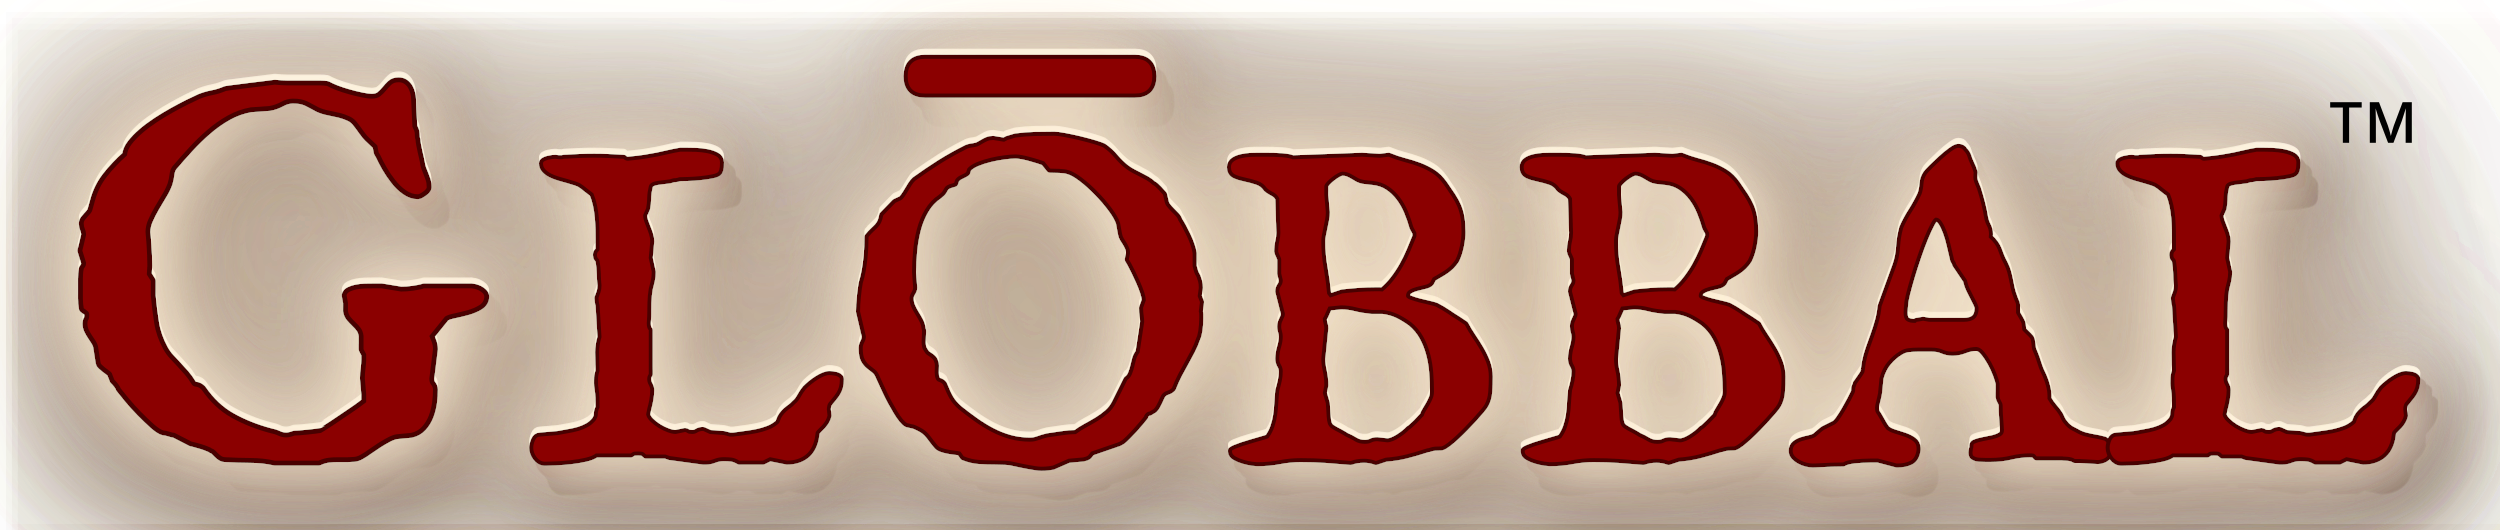
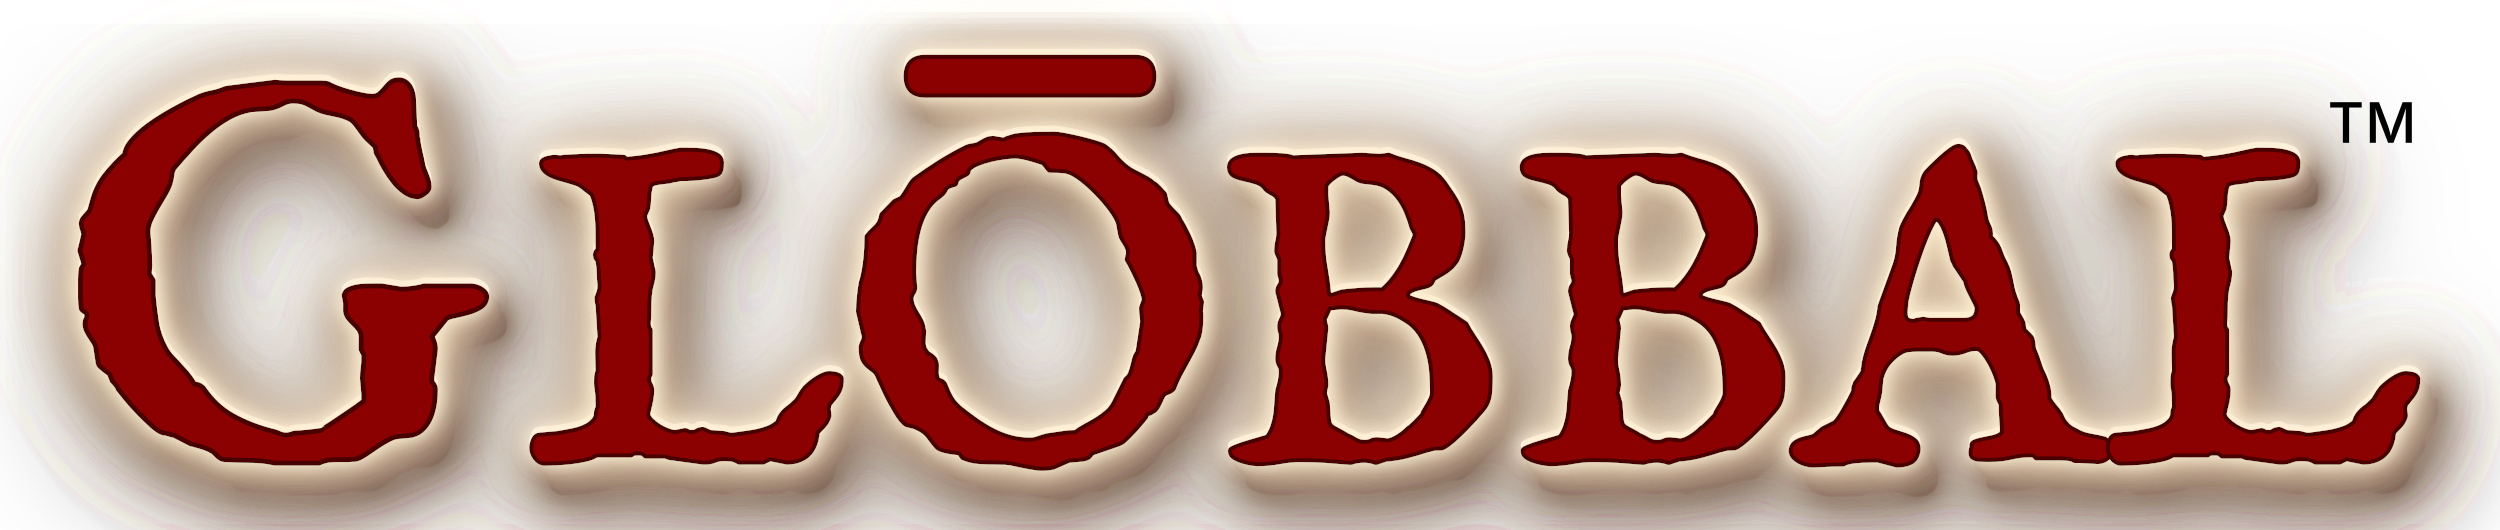
<svg xmlns="http://www.w3.org/2000/svg" class="logo-wordmark" viewBox="0 0 425 90" role="img" aria-label="Globbal">
  <defs>
    <style>
      .logo-wordmark-letters {
        filter:
-           drop-shadow(0 0 6px rgba(255, 242, 215, 0.72))
-           drop-shadow(0 0 14px rgba(255, 228, 185, 0.42))
-           drop-shadow(0 0 24px rgba(255, 210, 155, 0.22))
+           drop-shadow(0 0 1.5px rgba(255, 242, 215, 0.82))
+           drop-shadow(0 0 4px rgba(255, 228, 185, 0.52))
+           drop-shadow(0 0 7px rgba(255, 210, 155, 0.28))
          drop-shadow(0 -1px 0 rgba(255, 248, 234, 0.95))
          drop-shadow(1px 2px 0 rgba(100, 0, 0, 0.95))
          drop-shadow(2px 3px 0 rgba(65, 0, 0, 0.9))
          drop-shadow(0 4px 10px rgba(40, 0, 0, 0.32));
      }
      .logo-letter-fill {
        fill: #8b0000;
        stroke: #4a0000;
        stroke-width: 1.656;
        stroke-linejoin: round;
        stroke-linecap: round;
        paint-order: stroke fill;
      }
      .logo-wordmark-tm {
        fill: #000;
        font-family: "Segoe UI", Inter, system-ui, sans-serif;
        font-weight: 500;
        letter-spacing: 0.02em;
      }
    </style>
  </defs>
  <g class="logo-wordmark-letters">
    <g class="logo-letter logo-letter-g-0" data-letter="G" data-index="0" transform="translate(9.96 77.86)">
      <path class="logo-letter-fill" d="M4.90-22.87Q4.90-23.27 5.05-23.49Q5.21-23.72 5.21-24.30Q5.21-24.75 4.99-24.93Q4.76-25.11 4.27-25.47Q4.13-26.32 4.13-27.13L4.13-30.46Q4.13-30.95 4.16-31.31Q4.18-31.67 4.27-32.16Q4.58-32.57 4.63-32.77Q4.67-32.97 4.67-33.20L4.04-35.26L4.67-37.91Q4.67-38.45 4.47-38.92Q4.27-39.40 4.27-39.85Q4.27-40.21 4.47-40.47Q4.67-40.74 4.92-41.01Q5.17-41.28 5.41-41.55Q5.66-41.82 5.75-42.18L6.15-43.62Q6.78-46 8.22-47.84Q9.66-49.68 11.63-51.44Q11.68-52.38 12.42-53.34Q13.16-54.31 14.26-55.25Q15.36-56.20 16.73-57.10Q18.10-57.99 19.47-58.76Q20.84-59.52 22.06-60.13Q23.27-60.73 24.08-61.09Q25.11-61.50 26.19-61.70Q27.27-61.90 28.44-62.40Q28.84-62.49 30.01-62.62Q31.18-62.76 32.50-62.94Q33.83-63.12 35.04-63.25Q36.25-63.38 36.75-63.47Q37.38-63.43 37.89-63.38Q38.41-63.34 38.95-63.34L43.30-63.34Q43.89-63.34 44.50-63.34Q45.10-63.34 45.64-63.25Q46.18-62.94 47.17-62.55Q48.16-62.17 49.28-61.86Q50.40-61.54 51.48-61.32Q52.56-61.09 53.23-61.09Q54.18-61.09 54.71-61.52Q55.25-61.95 55.68-62.49Q56.11-63.03 56.56-63.45Q57.01-63.88 57.81-63.88Q58.40-63.88 58.80-63.59Q59.21-63.29 59.45-62.85Q59.70-62.40 59.81-61.92Q59.93-61.45 59.93-61.09L60.15-56.33Q60.33-55.97 60.44-55.68Q60.55-55.39 60.55-55.16Q60.55-54.36 60.69-54.09Q60.69-53.77 60.80-53.17Q60.91-52.56 61.05-51.95Q61.18-51.35 61.30-50.87Q61.41-50.40 61.41-50.36Q61.50-49.64 61.68-49.14Q61.86-48.65 62.06-48.18Q62.26-47.71 62.42-47.21Q62.58-46.72 62.58-46Q62.58-45.87 62.40-45.66Q62.22-45.46 61.97-45.28Q61.72-45.10 61.48-44.97Q61.23-44.83 61.09-44.83Q60.02-44.83 59.03-45.53Q58.04-46.22 57.23-47.26Q56.42-48.29 55.77-49.41Q55.12-50.54 54.71-51.44L54.40-51.97L54.18-53.14L52.69-54.54Q52.56-54.67 52.31-54.96Q52.06-55.25 51.79-55.64Q51.53-56.02 51.26-56.38Q50.99-56.74 50.81-56.96Q50.31-57.68 49.50-58.06Q48.70-58.44 47.77-58.67Q46.85-58.89 45.91-59.07Q44.97-59.25 44.20-59.61Q43.57-59.93 43.10-60.20Q42.63-60.46 42.18-60.67Q41.73-60.87 41.19-60.98Q40.65-61.09 39.85-61.09Q38.81-61.09 37.85-60.55Q36.88-60.02 35.85-59.84L32.66-59.61Q30.59-59.25 28.75-58.22Q26.91-57.19 25.27-55.77Q23.63-54.36 22.15-52.74Q20.66-51.12 19.36-49.59Q18.96-49.05 18.87-48.27Q18.78-47.48 18.55-46.72Q18.19-45.73 17.56-44.72Q16.94-43.71 16.33-42.65Q15.72-41.60 15.25-40.54Q14.78-39.49 14.78-38.41Q14.78-38.18 14.85-37.58Q14.91-36.97 14.96-36.18Q15-35.40 15.05-34.48Q15.09-33.56 15.09-32.70L15-31.18L15.68-30.10L15.68-27.58Q15.90-25.16 16.26-22.91Q16.62-20.66 17.79-18.51Q18.28-17.61 18.91-16.94Q19.54-16.26 20.17-15.59Q20.80-14.91 21.43-14.20Q22.06-13.48 22.60-12.58Q22.82-12.17 23.34-12.13Q23.85-12.08 24.30-11.63Q26.46-8.49 29.40-6.85Q32.34-5.21 35.85-4.27Q36.75-4.09 37.35-3.80Q37.96-3.50 38.72-3.50Q39.08-3.50 39.58-3.64L40.12-3.82Q40.38-3.82 40.99-3.86Q41.60-3.91 42.29-3.98Q42.99-4.04 43.64-4.13Q44.29-4.22 44.61-4.27Q44.65-4.27 45.21-4.63Q45.78-4.99 46.61-5.53Q47.44-6.06 48.38-6.72Q49.32-7.37 50.16-7.93Q50.99-8.49 51.57-8.94Q52.15-9.39 52.29-9.48L52.29-10.87L52.06-13.52Q52.06-14.46 52.18-15.27Q52.29-16.08 52.29-16.71L52.29-17.65L51.84-18.51L51.84-20.75Q51.75-21.56 51.37-22.08Q50.99-22.60 50.51-23.04Q50.04-23.49 49.66-23.94Q49.28-24.39 49.19-25.02L49.19-26.41L48.96-27.67Q49.05-28.08 49.53-28.30Q50-28.53 50.65-28.66Q51.30-28.79 52.06-28.82Q52.83-28.84 53.46-28.84L54.94-28.84L58.22-28.30Q59.25-28.30 60.20-28.44Q61.14-28.57 61.86-28.75L62.08-28.84L70.26-28.84Q70.39-28.84 70.75-28.75Q71.11-28.66 71.47-28.48Q71.83-28.30 72.10-28.03Q72.37-27.76 72.37-27.45Q72.37-26.50 71.49-25.96Q70.62-25.43 69.47-25.11Q68.33-24.80 67.23-24.57Q66.13-24.35 65.68-24.03L63.03-20.75Q63.21-20.35 63.43-19.74Q63.65-19.14 63.65-18.51L63.03-13.52Q63.03-12.80 63.34-12.44Q63.65-12.08 63.65-11.63Q63.65-10.60 63.50-9.43Q63.34-8.27 62.94-7.21Q62.53-6.15 61.81-5.35Q61.09-4.54 59.93-4.27L57.50-4.04Q56.87-3.95 56.04-3.53Q55.21-3.10 54.33-2.54Q53.46-1.98 52.67-1.42Q51.88-0.85 51.30-0.54Q50.76-0.22 50.18-0.18Q49.59-0.13 49.19-0.13L47.57-0.13Q46.63-0.13 45.89-0.04Q45.15 0.04 44.20 0.45L36.75 0.45Q34.77 0 32.57 0Q31.54 0 30.50-0.04Q29.47-0.09 28.44-0.13Q27.94-0.13 27.65-0.34Q27.36-0.54 27.11-0.79Q26.86-1.03 26.62-1.28Q26.37-1.53 26.05-1.62Q25.92-1.75 25.40-1.95Q24.89-2.16 24.30-2.34Q23.72-2.52 23.20-2.65Q22.69-2.79 22.60-2.79L19.72-4.27Q19.45-4.27 18.84-4.47Q18.24-4.67 17.88-4.67Q17.25-4.81 16.19-5.75Q15.14-6.69 13.99-7.86Q12.85-9.03 11.88-10.20Q10.92-11.37 10.51-11.90Q10.51-12.08 10.11-12.60Q9.70-13.12 9.48-13.30L9.03-14.46Q8.94-14.60 8.63-14.82Q8.31-15.05 7.97-15.32Q7.64-15.59 7.39-15.81Q7.14-16.04 7.14-16.17L6.69-19.05Q6.56-19.50 6.27-19.95Q5.97-20.39 5.68-20.84Q5.39-21.29 5.14-21.79Q4.90-22.28 4.90-22.87" />
    </g>
    <g class="logo-letter logo-letter-l-1" data-letter="L" data-index="1" transform="translate(83.18 77.86)">
      <g class="logo-letter-scaled" transform="translate(33.53 0.63) scale(0.82) translate(-33.53 -0.63)">
        <path class="logo-letter-fill" d="M1.75-2.25Q1.75-2.96 2.09-3.77Q2.43-4.58 3.14-4.58L6.87-4.90Q8-5.12 9.07-5.30Q10.15-5.48 11.16-5.77Q12.17-6.06 13.07-6.56Q13.97-7.05 14.73-8Q14.91-8.31 15.03-8.60Q15.14-8.89 15.14-9.25Q15.14-9.97 15.50-10.56Q15.50-11.68 15.48-12.60Q15.45-13.52 15.27-14.69Q15.18-15.23 15.18-15.59Q15.18-15.95 15.18-16.17Q15.18-16.89 15.23-17.18Q15.27-17.47 15.50-18.19Q15.50-19.50 15.45-20.37Q15.41-21.25 15.41-22.06Q15.41-23.58 15.90-25.20L15.50-31.85Q15.41-32.03 15.34-32.57Q15.27-33.11 15.27-33.33Q15.50-33.87 15.70-34.50Q15.90-35.13 15.90-35.89Q15.77-37.20 15.75-38.41Q15.72-39.62 15.50-40.97Q15.41-41.33 15.18-41.55Q14.96-41.78 14.96-42.18Q14.96-42.68 15.18-42.88Q15.41-43.08 15.50-43.30L15.50-45.46Q15.50-46.40 15.48-47.59Q15.45-48.79 15.34-50.04Q15.23-51.30 14.96-52.58Q14.69-53.86 14.20-55.03Q13.97-55.21 13.57-55.50Q13.16-55.79 12.78-56.11Q12.40-56.42 12.11-56.65Q11.81-56.87 11.77-56.87Q11.37-57.19 10.62-57.43Q9.88-57.68 8.98-57.93Q8.09-58.17 7.17-58.44Q6.24-58.71 5.48-59.09Q4.72-59.48 4.25-59.99Q3.77-60.51 3.77-61.23Q3.77-61.50 4.09-61.68Q4.40-61.86 4.85-61.97Q5.30-62.08 5.71-62.13Q6.11-62.17 6.33-62.17Q6.87-62.08 7.14-62.08Q7.41-62.08 7.59-62.08Q7.95-62.08 8.04-62.17Q9.57-62.26 11.19-62.33Q12.80-62.40 14.42-62.40Q15.95-62.40 17.36-62.33Q18.78-62.26 20.48-62.17Q20.66-61.95 20.91-61.86Q21.16-61.77 21.34-61.77Q23.36-61.95 24.82-62.17Q26.28-62.40 27.49-62.64Q28.71-62.89 29.83-63.16Q30.95-63.43 32.30-63.65L33.38-63.65Q34.23-63.65 35.47-63.61Q36.70-63.56 37.80-63.34Q38.90-63.12 39.69-62.69Q40.47-62.26 40.47-61.45Q40.47-61.05 40.43-60.49Q40.38-59.93 40.16-59.52Q39.94-59.16 38.83-58.94Q37.73-58.71 36.43-58.58Q35.13-58.44 33.87-58.40Q32.61-58.35 32.07-58.35Q31.85-58.26 31.63-58.22Q31.40-58.17 31.20-58.15Q31-58.13 30.82-58.13L30.05-57.90Q28.44-57.72 27.58-57.59Q26.73-57.46 26.28-57.19Q25.83-56.92 25.72-56.49Q25.61-56.06 25.47-55.25Q25.38-54.49 25.36-53.70Q25.34-52.92 25.16-51.93L24.53-50.49Q24.53-49.91 24.75-49.23Q24.98-48.56 25.27-47.86Q25.56-47.17 25.79-46.45Q26.01-45.73 26.01-45.06L25.70-41.60L26.32-38.72Q26.32-37.69 26.12-36.90Q25.92-36.12 25.70-35.22Q25.47-33.92 25.43-32.34Q25.38-30.77 25.38-29.51L25.29-28.12Q25.29-27 25.70-26.64L25.70-17.56Q25.47-17.16 25.43-16.96Q25.38-16.76 25.38-16.53Q25.38-15.86 25.70-15.30Q26.01-14.73 26.01-14.24Q26.01-13.30 25.81-12.20Q25.61-11.10 25.38-10.33Q25.38-10.24 25.34-10.06Q25.29-9.88 25.25-9.66Q25.20-9.43 25.16-9.16Q25.29-8.45 26.01-7.73Q26.73-7.01 27.67-6.42Q28.62-5.84 29.60-5.48Q30.59-5.12 31.27-5.12L33.24-5.53Q33.42-5.53 33.71-5.32Q34.01-5.12 34.72-5.12Q35.31-5.12 35.78-5.44Q36.25-5.75 36.97-5.75L38.36-5.12L41.24-4.90L42.50-4.58L43.26-4.58Q44.52-4.76 45.75-4.92Q46.99-5.08 48.18-5.32Q49.37-5.57 50.49-6Q51.62-6.42 52.56-7.23L52.69-7.37Q52.87-7.55 52.87-7.77Q53.10-8.49 53.46-8.96Q53.82-9.43 54.24-9.82Q54.67-10.20 55.14-10.53Q55.61-10.87 56.06-11.37Q56.69-11.86 57.19-12.78Q57.68-13.70 58.31-14.46Q58.76-14.91 59.39-15.43Q60.02-15.95 60.69-16.37Q61.36-16.80 62.01-17.07Q62.67-17.34 63.21-17.34Q63.43-17.34 63.79-17.29Q64.15-17.25 64.49-17.16Q64.82-17.07 65.07-16.91Q65.32-16.76 65.32-16.53Q65.32-15.54 65.14-14.89Q64.96-14.24 64.62-13.70Q64.28-13.16 63.86-12.67Q63.43-12.17 62.98-11.59Q62.80-11.37 62.71-10.96Q62.62-10.56 62.62-10.24Q62.62-9.97 62.69-9.55Q62.76-9.12 62.76-8.94Q62.62-8.36 62.33-7.86Q62.04-7.37 61.66-6.96Q61.27-6.56 60.91-6.20Q60.55-5.84 60.33-5.53L60.11-4.13Q59.61-1.84 58.11-0.72Q56.60 0.40 54.36 0.40L50.81-0.31L49.37 0.40L44.47 0.40Q43.57-0.13 42.88-0.22Q42.18-0.31 41.24-0.31Q40.21-0.31 39.31 0.04Q38.41 0.40 37.60 0.40L36.97 0.40L30.05-0.54L29.20-0.85L25.16-0.85Q24.66-1.35 24.33-1.42Q23.99-1.48 23.36-1.48Q22.87-1.48 22.62-1.44Q22.37-1.39 21.97-1.08L14.73-1.08Q14.06-0.54 12.62-0.20Q11.19 0.13 9.59 0.31Q8 0.49 6.51 0.56Q5.03 0.63 4.22 0.63Q3.64 0.63 3.19 0.36Q2.74 0.09 2.43-0.34Q2.11-0.76 1.93-1.26Q1.75-1.75 1.75-2.25" />
      </g>
    </g>
    <g class="logo-letter logo-letter-o-2" data-letter="O" data-index="2" transform="translate(136.85 77.86)">
      <g class="logo-letter-o-scaled" transform="translate(38.25 1.48) scale(0.84) translate(-38.25 -1.48)">
        <path class="logo-letter-fill" d="M4.40-22.55Q4.40-23.13 4.72-23.70Q5.03-24.26 5.03-24.93L3.86-29.92Q3.86-31.22 4.02-32.84Q4.18-34.46 4.40-35.67Q4.76-36.79 4.99-38.07Q5.21-39.35 5.35-40.63Q5.48-41.91 5.53-43.06Q5.57-44.20 5.57-45.01Q6.06-45.64 6.56-46.09Q7.05-46.54 7.46-46.97Q7.86-47.39 8.13-47.95Q8.40-48.52 8.54-49.37L11.01-51.93L12.17-52.47Q12.44-52.60 12.80-53.10Q13.16-53.59 13.54-54.24Q13.93-54.89 14.31-55.50Q14.69-56.11 15.05-56.42Q17.61-58.26 20.10-59.84Q22.60-61.41 25.56-62.89Q25.79-62.94 26.01-63.03Q26.23-63.07 26.44-63.12Q26.64-63.16 26.77-63.16Q27.49-63.25 27.94-63.50Q28.39-63.74 28.79-63.99Q29.20-64.24 29.67-64.44Q30.14-64.64 30.82-64.64L33.02-64.28L33.69-64.64L35.35-65.14Q37.38-65.41 39.28-65.45Q41.19-65.50 43.17-65.50Q43.80-65.50 45.26-65.23Q46.72-64.96 48.31-64.58Q49.91-64.19 51.26-63.79Q52.60-63.38 53.05-63.16Q54.36-62.26 55.41-61Q56.47-59.75 57.63-58.85Q58.35-58.31 59.05-57.95Q59.75-57.59 60.42-57.25Q61.09-56.92 61.77-56.53Q62.44-56.15 63.07-55.57Q63.29-55.48 63.61-55.21Q63.92-54.94 64.24-54.60Q64.55-54.27 64.80-53.97Q65.05-53.68 65.18-53.55L65.50-52.15Q65.59-51.62 65.97-51.14Q66.35-50.67 66.82-50.20Q67.29-49.73 67.72-49.28Q68.15-48.83 68.28-48.34Q68.64-47.80 69.09-46.97Q69.54-46.13 69.99-45.19Q70.44-44.25 70.75-43.33Q71.07-42.41 71.16-41.73L71.16-39.08Q71.34-38.32 71.49-37.87Q71.65-37.42 71.96-36.93Q72.14-36.43 72.28-35.96Q72.41-35.49 72.41-34.72Q72.41-34.63 72.37-34.41Q72.32-34.19 72.30-33.92Q72.28-33.65 72.23-33.40Q72.19-33.15 72.19-33.02L72.64-31.85L72.41-29.92Q72.50-29.69 72.50-29.38Q72.50-29.06 72.50-28.66Q72.50-27.22 72.32-26.12Q72.14-25.02 71.96-24.71Q71.47-23.27 70.84-22.06Q70.21-20.84 69.54-19.65Q68.87-18.46 68.21-17.21Q67.56-15.95 66.98-14.46Q66.71-14.20 66.44-14.06Q66.17-13.93 65.90-13.84Q65.63-13.75 65.36-13.57Q65.09-13.39 64.87-13.07Q64.73-12.85 64.58-12.49Q64.42-12.13 64.22-11.70Q64.01-11.28 63.79-10.87Q63.56-10.47 63.29-10.20L62.40-9.66Q62.04-9.66 61.70-9.32Q61.36-8.98 61.36-8.71Q61.05-8.31 60.46-7.61Q59.88-6.92 59.21-6.18Q58.53-5.44 57.90-4.81Q57.28-4.18 56.87-3.86Q56.56-3.68 56.33-3.55Q56.11-3.46 55.91-3.37Q55.70-3.28 55.61-3.28L50.63-1.57Q50.31-1.21 50.18-1.01Q50.04-0.81 49.91-0.72Q49.77-0.63 49.59-0.56Q49.41-0.49 49.01-0.40L46.04-0.13L42.86 1.26Q42.45 1.35 42.05 1.39Q41.69 1.44 41.31 1.46Q40.92 1.48 40.56 1.48Q40.07 1.48 39.37 1.37Q38.68 1.26 37.91 1.12Q37.15 0.99 36.41 0.83Q35.67 0.67 35.08 0.54Q34.19 0.31 33.20 0.27Q32.21 0.22 31.22 0.22Q29.51 0.22 27.94 0.11Q26.37 0 24.84-0.63L24.17-1.57Q23.67-1.71 23-1.77Q22.33-1.84 21.63-1.98Q20.93-2.11 20.33-2.34Q19.72-2.56 19.41-3.01Q18.73-3.82 18.33-4.38Q17.92-4.94 17.52-5.37Q17.12-5.79 16.51-6.18Q15.90-6.56 14.82-7.01L13.43-7.32Q12.98-7.55 12.44-8.22Q11.90-8.89 11.37-9.79Q10.83-10.69 10.26-11.72Q9.70-12.76 9.25-13.72Q8.80-14.69 8.45-15.45Q8.09-16.22 7.91-16.62Q7.50-17.70 6.90-18.17Q6.29-18.64 5.75-19.07Q5.21-19.50 4.81-20.21Q4.40-20.93 4.40-22.55M13.88-32.57Q13.88-31.67 14.22-30.91Q14.55-30.14 15-29.42Q15.45-28.71 15.83-27.99Q16.22-27.27 16.31-26.41Q16.40-26.28 16.40-25.87L16.31-23.72Q16.31-23.31 16.40-22.82Q16.49-22.33 16.85-21.83Q17.12-21.34 17.43-21.14Q17.74-20.93 18.04-20.73Q18.33-20.53 18.58-20.26Q18.82-19.99 18.96-19.41L19-18.96Q19-18.64 18.98-18.37Q18.96-18.10 18.96-17.56Q18.96-16.80 19.18-16.31Q19.36-15.81 19.86-15.68Q20.35-15.54 20.66-15.14Q21.34-13.39 22.01-12.24Q22.69-11.10 23.85-10.11Q25.43-8.85 27.07-7.68Q28.71-6.51 30.46-5.59Q32.21-4.67 34.14-4.13Q36.07-3.59 38.23-3.59Q38.81-3.59 39.22-3.68Q39.62-3.77 40-3.91Q40.38-4.04 40.79-4.18Q41.19-4.31 41.78-4.45Q43.04-4.63 44.63-4.87Q46.22-5.12 47.53-5.12Q48.47-5.84 49.64-6.47Q50.81-7.10 51.95-7.79Q53.10-8.49 54.06-9.34Q55.03-10.20 55.61-11.37L57.95-16.08Q58.58-16.53 58.87-17.25Q59.16-17.97 59.34-18.73Q59.52-19.50 59.72-20.26Q59.93-21.02 60.42-21.61L61.36-27.81Q61.36-28.53 61.25-29.15Q61.14-29.78 61.14-30.68L61.68-32.16Q61.68-32.88 61.34-33.89Q61-34.90 60.53-35.96Q60.06-37.02 59.57-38.03Q59.07-39.04 58.71-39.71L58.26-40.47L58.49-41.73Q58.49-42.41 58.26-42.92Q58.04-43.44 57.77-43.87Q57.50-44.29 57.23-44.72Q56.96-45.15 56.87-45.69L56.47-47.89Q56.06-49.14 54.80-50.83Q53.55-52.51 51.97-54.13Q50.40-55.75 48.79-56.98Q47.17-58.22 46.04-58.53Q45.37-58.76 44.20-58.80Q43.04-58.85 42.32-58.85L41.15-60.29Q40.83-60.42 40.05-60.67Q39.26-60.91 38.39-61.16Q37.51-61.41 36.66-61.57Q35.80-61.72 35.35-61.72Q34.46-61.72 33.04-61.54Q31.63-61.36 30.14-61Q28.66-60.64 27.40-60.11Q26.14-59.57 25.56-58.85L25.34-58.13Q24.98-57.86 24.59-57.70Q24.21-57.54 23.88-57.34Q23.54-57.14 23.29-56.85Q23.04-56.56 22.91-55.97Q21.88-55.70 21.50-55.48Q21.11-55.25 20.96-54.98Q20.80-54.71 20.62-54.38Q20.44-54.04 19.81-53.55Q18.06-52.38 16.98-50.54Q15.90-48.70 15.34-46.54Q14.78-44.38 14.58-42.11Q14.38-39.85 14.38-37.91L14.60-34.72Q14.60-34.32 14.24-33.76Q13.88-33.20 13.88-32.57" />
        <path class="logo-letter-fill logo-letter-macron" d="M 17.01 -81.07 L 59.49 -81.07 Q 63.01 -81.07 63.01 -77.55 Q 63.01 -74.04 59.49 -74.04 L 17.01 -74.04 Q 13.49 -74.04 13.49 -77.55 Q 13.49 -81.07 17.01 -81.07 Z" />
      </g>
    </g>
    <g class="logo-letter logo-letter-b-3" data-letter="B" data-index="3" transform="translate(200.81 77.86)">
      <g class="logo-letter-scaled" transform="translate(30.37 0.72) scale(0.82) translate(-30.37 -0.72)">
        <path class="logo-letter-fill" d="M3.86-1.48L3.86-1.71Q4-1.84 4.58-2.09Q5.17-2.34 5.97-2.61Q6.78-2.87 7.68-3.14Q8.58-3.41 9.39-3.64Q10.20-3.86 10.76-4.04Q11.32-4.22 11.41-4.27Q12.22-5.39 12.62-6.58Q13.03-7.77 13.21-9.01Q13.39-10.24 13.45-11.52Q13.52-12.80 13.66-14.15Q13.97-15.18 14.17-16.13Q14.38-17.07 14.38-18.10Q14.38-18.87 14.02-19.45Q13.66-20.04 13.66-20.75Q13.66-21.92 14.02-23.11Q14.38-24.30 14.38-25.34Q14.38-25.70 14.33-25.94Q14.29-26.19 14.22-26.41Q14.15-26.64 14.11-26.86Q14.06-27.09 14.06-27.45Q14.06-27.90 14.17-28.23Q14.29-28.57 14.44-28.86Q14.60-29.15 14.71-29.45Q14.82-29.74 14.82-30.10L13.66-34.68Q13.66-35.35 14.02-35.83Q14.38-36.30 14.38-37.06L14.06-38.41L14.06-41.28Q14.06-41.42 13.97-41.67Q13.88-41.91 13.75-42.18Q13.61-42.45 13.52-42.68Q13.43-42.90 13.43-42.99Q13.43-44.16 13.66-45.06Q13.88-45.96 13.88-46.85L13.66-54Q13.43-54.45 13.16-54.71Q12.89-54.98 12.58-55.16Q12.26-55.34 11.88-55.55Q11.50-55.75 11.10-56.11Q10.33-57.23 9.07-57.63Q7.82-58.04 6.60-58.29Q5.39-58.53 4.51-58.94Q3.64-59.34 3.64-60.46Q3.64-61.27 4.29-61.70Q4.94-62.13 5.84-62.33Q6.74-62.53 7.64-62.58Q8.54-62.62 9.07-62.62L10.69-62.62Q11.50-62.62 12.44-62.60Q13.39-62.58 14.22-62.51Q15.05-62.44 15.63-62.33Q16.22-62.22 16.31-62.08L30.82-62.62L34.50-62.40L36.34-62.62Q37.96-61.95 39.53-61.54Q41.10-61.14 42.56-60.60Q44.02-60.06 45.35-59.23Q46.67-58.40 47.75-56.87Q48.74-55.43 49.44-54.38Q50.13-53.32 50.58-52.27Q51.03-51.21 51.23-50Q51.44-48.79 51.44-47.08Q51.44-45.78 51.12-44.18Q50.81-42.59 50.18-41.28Q49.68-40.52 49.17-40.03Q48.65-39.53 48.07-39.13Q47.48-38.72 46.83-38.36Q46.18-38 45.46-37.55L44.97-36.61Q44.65-36.21 43.82-36.03Q42.99-35.85 42.14-35.62Q41.28-35.40 40.61-34.99Q39.94-34.59 39.94-33.74Q39.94-33.33 40.74-33.02Q41.55-32.70 42.61-32.43Q43.66-32.16 44.67-31.94Q45.69-31.71 46.13-31.54Q47.44-30.86 48.45-30.17Q49.46-29.47 50.63-28.75L52.11-27.76Q52.74-26.55 53.59-25.29Q54.45-24.03 55.23-22.71Q56.02-21.38 56.56-19.97Q57.10-18.55 57.10-17.03Q57.10-15.36 56.98-13.88Q56.87-12.40 56.24-11.28Q56.02-10.87 55.39-10.13Q54.76-9.39 53.93-8.47Q53.10-7.55 52.13-6.56Q51.17-5.57 50.27-4.74Q49.37-3.91 48.58-3.30Q47.80-2.70 47.30-2.56Q45.73-2.56 45.15-2.36Q44.56-2.16 44.34-2.16Q41.96-1.39 40.03-0.90Q38.09-0.40 35.71-0.22L33.69 0.45Q32.48 0 31.22 0Q29.69 0 28.48 0.45Q25.88 0.22 23.36 0.04Q20.84-0.13 18.10-0.13Q15.95-0.13 13.72 0.29Q11.50 0.72 9.07 0.72Q8.85 0.72 8.02 0.61Q7.19 0.49 6.27 0.22Q5.35-0.04 4.60-0.47Q3.86-0.90 3.86-1.48M23-15.23L22.69-13.61L23.31-11.50Q23.45-9.75 23.49-8.78Q23.54-7.82 23.74-7.25Q23.94-6.69 24.48-6.31Q25.02-5.93 26.19-5.35Q26.64-5.12 26.91-4.94Q27.18-4.76 27.49-4.58Q28.44-4.18 29.31-3.64Q30.19-3.10 31.36-3.10Q32.21-3.10 32.73-3.37Q33.24-3.64 33.96-3.64L36.03-3.41Q36.57-3.41 37.22-3.68Q37.87-3.95 38.50-4.36Q39.13-4.76 39.69-5.21Q40.25-5.66 40.61-6.06Q40.83-6.15 41.26-6.54Q41.69-6.92 42.14-7.37Q42.59-7.82 42.97-8.24Q43.35-8.67 43.57-8.85Q43.75-9.48 44.14-10.06Q44.52-10.65 44.85-11.25Q45.19-11.86 45.46-12.51Q45.73-13.16 45.73-13.93Q45.73-15.90 45.57-17.90Q45.42-19.90 44.92-21.76Q44.43-23.63 43.51-25.31Q42.59-27 41.01-28.30Q39.58-29.33 38.21-29.99Q36.84-30.64 35.08-30.86L32.79-30.86Q30.95-31.04 29.47-31.42Q27.99-31.80 26.46-31.80L23.85-31.54Q23.76-31.36 23.61-31.02Q23.45-30.68 23.29-30.30Q23.13-29.92 22.98-29.60Q22.82-29.29 22.69-29.15Q22.69-28.44 22.84-28.01Q23-27.58 23-27.04L22.37-20.75Q22.37-19.54 22.69-18.15Q23-16.76 23-15.23M23.58-34.19L24.17-33.42L26.73-34.28Q28.30-34.46 30.03-34.59Q31.76-34.72 33.38-34.72Q34.23-34.72 34.54-34.72Q34.86-34.72 35.08-34.68Q36.39-35.76 37.44-37.13Q38.50-38.50 39.33-39.98Q40.16-41.46 40.83-43.04Q41.51-44.61 42.09-46.09L42.09-46.85L41.46-48.02Q41.01-49.64 40.34-51.26Q39.67-52.87 38.66-54.22Q37.64-55.57 36.27-56.49Q34.90-57.41 33.06-57.59Q32.97-57.59 32.68-57.63Q32.39-57.68 32.07-57.70Q31.76-57.72 31.49-57.77Q31.22-57.81 31.13-57.81Q30.55-57.90 30.03-58.17Q29.51-58.44 29.02-58.76Q28.53-59.07 27.96-59.30Q27.40-59.52 26.77-59.52Q26.46-59.52 25.85-59.21Q25.25-58.89 24.64-58.42Q24.03-57.95 23.56-57.46Q23.09-56.96 23-56.56L23-54.71L23.31-51.12Q23.31-50.40 23.16-49.62Q23-48.83 22.84-48.04Q22.69-47.26 22.53-46.52Q22.37-45.78 22.37-45.15Q22.37-42.23 22.87-39.49Q23.36-36.75 23.58-34.19" />
      </g>
    </g>
    <g class="logo-letter logo-letter-b-4" data-letter="B" data-index="4" transform="translate(250.57 77.86)">
      <g class="logo-letter-scaled" transform="translate(30.37 0.72) scale(0.82) translate(-30.37 -0.72)">
        <path class="logo-letter-fill" d="M3.86-1.48L3.86-1.71Q4-1.84 4.58-2.09Q5.17-2.34 5.97-2.61Q6.78-2.87 7.68-3.14Q8.58-3.41 9.39-3.64Q10.20-3.86 10.76-4.04Q11.32-4.22 11.41-4.27Q12.22-5.39 12.62-6.58Q13.03-7.77 13.21-9.01Q13.39-10.24 13.45-11.52Q13.52-12.80 13.66-14.15Q13.97-15.18 14.17-16.13Q14.38-17.07 14.38-18.10Q14.38-18.87 14.02-19.45Q13.66-20.04 13.66-20.75Q13.66-21.92 14.02-23.11Q14.38-24.30 14.38-25.34Q14.38-25.70 14.33-25.94Q14.29-26.19 14.22-26.41Q14.15-26.64 14.11-26.86Q14.06-27.09 14.06-27.45Q14.06-27.90 14.17-28.23Q14.29-28.57 14.44-28.86Q14.60-29.15 14.71-29.45Q14.82-29.74 14.82-30.10L13.66-34.68Q13.66-35.35 14.02-35.83Q14.38-36.30 14.38-37.06L14.06-38.41L14.06-41.28Q14.06-41.42 13.97-41.67Q13.88-41.91 13.75-42.18Q13.61-42.45 13.52-42.68Q13.43-42.90 13.43-42.99Q13.43-44.16 13.66-45.06Q13.88-45.96 13.88-46.85L13.66-54Q13.43-54.45 13.16-54.71Q12.89-54.98 12.58-55.16Q12.26-55.34 11.88-55.55Q11.50-55.75 11.10-56.11Q10.33-57.23 9.07-57.63Q7.82-58.04 6.60-58.29Q5.39-58.53 4.51-58.94Q3.64-59.34 3.64-60.46Q3.64-61.27 4.29-61.70Q4.94-62.13 5.84-62.33Q6.74-62.53 7.64-62.58Q8.54-62.62 9.07-62.62L10.69-62.62Q11.50-62.62 12.44-62.60Q13.39-62.58 14.22-62.51Q15.05-62.44 15.63-62.33Q16.22-62.22 16.31-62.08L30.82-62.62L34.50-62.40L36.34-62.62Q37.96-61.95 39.53-61.54Q41.10-61.14 42.56-60.60Q44.02-60.06 45.35-59.23Q46.67-58.40 47.75-56.87Q48.74-55.43 49.44-54.38Q50.13-53.32 50.58-52.27Q51.03-51.21 51.23-50Q51.44-48.79 51.44-47.08Q51.44-45.78 51.12-44.18Q50.81-42.59 50.18-41.28Q49.68-40.52 49.17-40.03Q48.65-39.53 48.07-39.13Q47.48-38.72 46.83-38.36Q46.18-38 45.46-37.55L44.97-36.61Q44.65-36.21 43.82-36.03Q42.99-35.85 42.14-35.62Q41.28-35.40 40.61-34.99Q39.94-34.59 39.94-33.74Q39.94-33.33 40.74-33.02Q41.55-32.70 42.61-32.43Q43.66-32.16 44.67-31.94Q45.69-31.71 46.13-31.54Q47.44-30.86 48.45-30.17Q49.46-29.47 50.63-28.75L52.11-27.76Q52.74-26.55 53.59-25.29Q54.45-24.03 55.23-22.71Q56.02-21.38 56.56-19.97Q57.10-18.55 57.10-17.03Q57.10-15.36 56.98-13.88Q56.87-12.40 56.24-11.28Q56.02-10.87 55.39-10.13Q54.76-9.39 53.93-8.47Q53.10-7.55 52.13-6.56Q51.17-5.57 50.27-4.74Q49.37-3.91 48.58-3.30Q47.80-2.70 47.30-2.56Q45.73-2.56 45.15-2.36Q44.56-2.16 44.34-2.16Q41.96-1.39 40.03-0.90Q38.09-0.40 35.71-0.22L33.69 0.45Q32.48 0 31.22 0Q29.69 0 28.48 0.45Q25.88 0.22 23.36 0.04Q20.84-0.13 18.10-0.13Q15.95-0.13 13.72 0.29Q11.50 0.72 9.07 0.72Q8.85 0.72 8.02 0.61Q7.19 0.49 6.27 0.22Q5.35-0.04 4.60-0.47Q3.86-0.90 3.86-1.48M23-15.23L22.69-13.61L23.31-11.50Q23.45-9.75 23.49-8.78Q23.54-7.82 23.74-7.25Q23.94-6.69 24.48-6.31Q25.02-5.93 26.19-5.35Q26.64-5.12 26.91-4.94Q27.18-4.76 27.49-4.58Q28.44-4.18 29.31-3.64Q30.19-3.10 31.36-3.10Q32.21-3.10 32.73-3.37Q33.24-3.64 33.96-3.64L36.03-3.41Q36.57-3.41 37.22-3.68Q37.87-3.95 38.50-4.36Q39.13-4.76 39.69-5.21Q40.25-5.66 40.61-6.06Q40.83-6.15 41.26-6.54Q41.69-6.92 42.14-7.37Q42.59-7.82 42.97-8.24Q43.35-8.67 43.57-8.85Q43.75-9.48 44.14-10.06Q44.52-10.65 44.85-11.25Q45.19-11.86 45.46-12.51Q45.73-13.16 45.73-13.93Q45.73-15.90 45.57-17.90Q45.42-19.90 44.92-21.76Q44.43-23.63 43.51-25.31Q42.59-27 41.01-28.30Q39.58-29.33 38.21-29.99Q36.84-30.64 35.08-30.86L32.79-30.86Q30.95-31.04 29.47-31.42Q27.99-31.80 26.46-31.80L23.85-31.54Q23.76-31.36 23.61-31.02Q23.45-30.68 23.29-30.30Q23.13-29.92 22.98-29.60Q22.82-29.29 22.69-29.15Q22.69-28.44 22.84-28.01Q23-27.58 23-27.04L22.37-20.75Q22.37-19.54 22.69-18.15Q23-16.76 23-15.23M23.58-34.19L24.17-33.42L26.73-34.28Q28.30-34.46 30.03-34.59Q31.76-34.72 33.38-34.72Q34.23-34.72 34.54-34.72Q34.86-34.72 35.08-34.68Q36.39-35.76 37.44-37.13Q38.50-38.50 39.33-39.98Q40.16-41.46 40.83-43.04Q41.51-44.61 42.09-46.09L42.09-46.85L41.46-48.02Q41.01-49.64 40.34-51.26Q39.67-52.87 38.66-54.22Q37.64-55.57 36.27-56.49Q34.90-57.41 33.06-57.59Q32.97-57.59 32.68-57.63Q32.39-57.68 32.07-57.70Q31.76-57.72 31.49-57.77Q31.22-57.81 31.13-57.81Q30.55-57.90 30.03-58.17Q29.51-58.44 29.02-58.76Q28.53-59.07 27.96-59.30Q27.40-59.52 26.77-59.52Q26.46-59.52 25.85-59.21Q25.25-58.89 24.64-58.42Q24.03-57.95 23.56-57.46Q23.09-56.96 23-56.56L23-54.71L23.31-51.12Q23.31-50.40 23.16-49.62Q23-48.83 22.84-48.04Q22.69-47.26 22.53-46.52Q22.37-45.78 22.37-45.15Q22.37-42.23 22.87-39.49Q23.36-36.75 23.58-34.19" />
      </g>
    </g>
    <g class="logo-letter logo-letter-a-5" data-letter="A" data-index="5" transform="translate(300.34 77.86)">
      <g class="logo-letter-scaled" transform="translate(31.27 0.94) scale(0.82) translate(-31.27 -0.94)">
        <path class="logo-letter-fill" d="M-1.48-1.71Q-1.48-2.56-0.92-3.01Q-0.36-3.46 0.40-3.71Q1.17-3.95 1.95-4.11Q2.74-4.27 3.23-4.58Q3.37-4.67 3.59-4.87Q3.82-5.08 4.09-5.32Q4.36-5.57 4.63-5.77Q4.90-5.97 5.03-6.06L7.19-7.14Q7.59-7.32 8.20-8.18Q8.80-9.03 9.41-10.08Q10.02-11.14 10.56-12.15Q11.10-13.16 11.32-13.66Q11.41-13.75 11.46-14.15Q11.50-14.55 11.50-14.78Q11.54-14.96 11.68-15.25Q11.81-15.54 11.81-15.63Q11.90-15.72 12.13-16.06Q12.35-16.40 12.62-16.76Q12.89-17.12 13.09-17.45Q13.30-17.79 13.34-17.88Q13.39-17.92 13.43-18.22Q13.48-18.51 13.52-18.84Q13.57-19.18 13.61-19.50Q13.66-19.81 13.66-19.90Q13.93-21.34 14.44-22.80Q14.96-24.26 15.48-25.70Q15.99-27.13 16.40-28.62Q16.80-30.10 16.94-31.62L20.04-40.16Q20.66-41.96 20.78-43.96Q20.89-45.96 21.43-47.89Q22.19-49.64 23.27-51.32Q24.35-53.01 25.25-54.94Q25.56-55.93 25.63-57.03Q25.70-58.13 26.32-59.07Q26.55-59.39 27.45-60.29Q28.35-61.18 29.38-62.13Q30.41-63.07 31.40-63.79Q32.39-64.51 32.84-64.51Q33.69-64.51 34.01-63.88Q34.23-63.70 34.48-63.29Q34.72-62.89 34.72-62.80Q34.95-61.99 35.35-61.18Q35.76-60.37 36.03-59.43L35.98-58.44Q35.98-57.81 36.27-57.12Q36.57-56.42 36.75-55.97Q37.24-54.40 37.62-52.92Q38-51.44 38.23-49.95Q38.41-49.05 38.81-48.31Q39.22-47.57 39.22-46.63L39.17-45.91Q39.98-45.19 40.38-44.61Q40.79-44.02 41.04-43.42Q41.28-42.81 41.53-42.11Q41.78-41.42 42.32-40.43Q42.77-39.53 42.99-38.75Q43.21-37.96 43.37-37.15Q43.53-36.34 43.71-35.44Q43.89-34.54 44.29-33.51Q44.34-33.29 44.58-32.75Q44.83-32.21 44.83-32.03L44.83-30.32Q44.83-30.23 45.01-29.92Q45.19-29.60 45.42-29.22Q45.64-28.84 45.82-28.48Q46-28.12 46-27.99Q46-27.94 46.02-27.74Q46.04-27.54 46.07-27.29Q46.09-27.04 46.13-26.82Q46.18-26.59 46.22-26.59L47.48-25.34Q47.80-25.07 47.89-24.71Q47.98-24.35 48.02-23.92Q48.07-23.49 48.11-23.07Q48.16-22.64 48.38-22.24Q48.92-20.98 49.32-19.65Q49.73-18.33 50.40-17.03Q50.81-16.08 51.08-15.03Q51.35-13.97 51.35-12.98L51.35-12.44Q51.93-11.41 52.65-10.60Q53.37-9.79 53.82-9.03Q54.22-8.04 54.67-7.46Q55.12-6.87 55.55-6.51Q55.97-6.15 56.38-5.95Q56.78-5.75 57.19-5.53Q58.17-4.94 59.23-4.67Q60.29-4.40 61.90-4.13L63.16-3.82Q63.74-3.46 63.88-2.76Q64.01-2.07 64.01-1.57Q64.01-0.63 63.27-0.20Q62.53 0.22 61.77 0.22L57.95 0L57.01 0Q56.78-0.18 56.40-0.29Q56.02-0.40 55.61-0.45Q55.21-0.49 54.87-0.49Q54.54-0.49 54.45-0.54L49.10-0.54Q48.74-1.03 48.45-1.10Q48.16-1.17 47.62-1.17Q45.78-1.17 43.78-0.70Q41.78-0.22 39.53-0.22L38.54-0.22Q37.82-0.22 37.17-0.27Q36.52-0.31 36.03-0.63Q35.80-0.76 35.80-1.39L35.89-2.11Q35.98-2.34 35.98-2.52Q35.98-2.70 35.98-2.79Q35.98-3.10 36.25-3.19Q37.06-3.55 38.09-3.73Q39.13-3.91 40.07-4.13Q41.01-4.36 41.67-4.76Q42.32-5.17 42.32-5.97L42.32-6.06Q42.27-7.10 42.16-8.42Q42.05-9.75 42.05-11.05Q42.05-11.50 41.75-11.99Q41.46-12.49 41.42-12.89L41.42-15.63Q41.33-16.22 40.86-17.50Q40.38-18.78 39.69-20.04Q38.99-21.29 38.18-22.26Q37.38-23.22 36.57-23.22Q35.40-23.22 34.16-22.73Q32.93-22.24 31.67-22.24Q30.59-22.24 29.63-22.66Q28.66-23.09 27.36-23.09L24.48-23.09Q23.54-23.09 22.57-22.98Q21.61-22.87 20.80-22.37Q19.41-21.56 18.24-20.19Q17.07-18.82 16.53-16.80L16.22-13.66Q16.22-13.57 16.13-13.21Q16.04-12.85 15.95-12.44Q15.86-12.04 15.77-11.70Q15.68-11.37 15.68-11.28Q15.68-11.19 15.63-11.01Q15.59-10.83 15.59-10.65Q15.59-9.84 15.86-9.48Q16.13-9.12 16.53-8.40Q16.76-8 17.14-7.32Q17.52-6.65 17.92-6.15Q18.55-5.62 19.61-5.30Q20.66-4.99 21.70-4.63Q22.73-4.27 23.47-3.73Q24.21-3.19 24.21-2.25L24.21-1.93Q23.99-0.18 22.91 0.38Q21.83 0.94 20.13 0.94L16.22-0.09L14.60-0.09Q13.79-0.09 12.94-0.04Q12.08 0 11.30 0.09Q10.51 0.18 9.91 0.34Q9.30 0.49 8.98 0.72Q7.86 0.72 6.76 0.76Q5.66 0.81 4.78 0.85Q3.91 0.90 3.35 0.92Q2.79 0.94 2.70 0.94Q2.11 0.94 1.39 0.76Q0.67 0.58 0.02 0.22Q-0.63-0.13-1.06-0.61Q-1.48-1.08-1.48-1.71M21.65-32.16Q21.61-31.67 21.56-31.20Q21.52-30.73 21.52-30.32Q21.52-29.06 22.10-28.64Q22.69-28.21 23.90-28.21Q24.03-28.21 24.12-28.30Q24.17-28.35 24.21-28.44Q24.30-28.44 24.82-28.53Q25.34-28.62 25.56-28.66Q25.96-28.62 26.35-28.53Q26.73-28.44 26.95-28.44L34.01-28.44Q37.06-28.44 37.06-31.22Q37.06-31.62 36.77-32.25Q36.48-32.88 36.07-33.62Q35.67-34.37 35.29-35.17Q34.90-35.98 34.72-36.75Q34.72-37.06 34.50-37.29L32.39-40.43Q32.39-40.65 32.23-40.88Q32.07-41.10 31.98-41.33L31.76-42.27Q31.54-43.21 31.22-44.56Q30.91-45.91 30.46-47.12Q30.01-48.34 29.45-49.19Q28.88-50.04 28.21-50.04Q27.81-50.04 27.18-48.87Q26.55-47.71 25.81-45.91Q25.07-44.11 24.33-41.93Q23.58-39.76 23-37.78Q22.42-35.80 22.03-34.25Q21.65-32.70 21.65-32.16" />
      </g>
    </g>
    <g class="logo-letter logo-letter-l-6" data-letter="L" data-index="6" transform="translate(351.17 77.86)">
      <g class="logo-letter-scaled" transform="translate(33.53 0.63) scale(0.82) translate(-33.53 -0.63)">
        <path class="logo-letter-fill" d="M1.75-2.25Q1.75-2.96 2.09-3.77Q2.43-4.58 3.14-4.58L6.87-4.90Q8-5.12 9.07-5.30Q10.15-5.48 11.16-5.77Q12.17-6.06 13.07-6.56Q13.97-7.05 14.73-8Q14.91-8.31 15.03-8.60Q15.14-8.89 15.14-9.25Q15.14-9.97 15.50-10.56Q15.50-11.68 15.48-12.60Q15.45-13.52 15.27-14.69Q15.18-15.23 15.18-15.59Q15.18-15.95 15.18-16.17Q15.18-16.89 15.23-17.18Q15.27-17.47 15.50-18.19Q15.50-19.50 15.45-20.37Q15.41-21.25 15.41-22.06Q15.41-23.58 15.90-25.20L15.50-31.85Q15.41-32.03 15.34-32.57Q15.27-33.11 15.27-33.33Q15.50-33.87 15.70-34.50Q15.90-35.13 15.90-35.89Q15.77-37.20 15.75-38.41Q15.72-39.62 15.50-40.97Q15.41-41.33 15.18-41.55Q14.96-41.78 14.96-42.18Q14.96-42.68 15.18-42.88Q15.41-43.08 15.50-43.30L15.50-45.46Q15.50-46.40 15.48-47.59Q15.45-48.79 15.34-50.04Q15.23-51.30 14.96-52.58Q14.69-53.86 14.20-55.03Q13.97-55.21 13.57-55.50Q13.16-55.79 12.78-56.11Q12.40-56.42 12.11-56.65Q11.81-56.87 11.77-56.87Q11.37-57.19 10.62-57.43Q9.88-57.68 8.98-57.93Q8.09-58.17 7.17-58.44Q6.24-58.71 5.48-59.09Q4.72-59.48 4.25-59.99Q3.77-60.51 3.77-61.23Q3.77-61.50 4.09-61.68Q4.40-61.86 4.85-61.97Q5.30-62.08 5.71-62.13Q6.11-62.17 6.33-62.17Q6.87-62.08 7.14-62.08Q7.41-62.08 7.59-62.08Q7.95-62.08 8.04-62.17Q9.57-62.26 11.19-62.33Q12.80-62.40 14.42-62.40Q15.95-62.40 17.36-62.33Q18.78-62.26 20.48-62.17Q20.66-61.95 20.91-61.86Q21.16-61.77 21.34-61.77Q23.36-61.95 24.82-62.17Q26.28-62.40 27.49-62.64Q28.71-62.89 29.83-63.16Q30.95-63.43 32.30-63.65L33.38-63.65Q34.23-63.65 35.47-63.61Q36.70-63.56 37.80-63.34Q38.90-63.12 39.69-62.69Q40.47-62.26 40.47-61.45Q40.47-61.05 40.43-60.49Q40.38-59.93 40.16-59.52Q39.94-59.16 38.83-58.94Q37.73-58.71 36.43-58.58Q35.13-58.44 33.87-58.40Q32.61-58.35 32.07-58.35Q31.85-58.26 31.63-58.22Q31.40-58.17 31.20-58.15Q31-58.13 30.82-58.13L30.05-57.90Q28.44-57.72 27.58-57.59Q26.73-57.46 26.28-57.19Q25.83-56.92 25.72-56.49Q25.61-56.06 25.47-55.25Q25.38-54.49 25.36-53.70Q25.34-52.92 25.16-51.93L24.53-50.49Q24.53-49.91 24.75-49.23Q24.98-48.56 25.27-47.86Q25.56-47.17 25.79-46.45Q26.01-45.73 26.01-45.06L25.70-41.60L26.32-38.72Q26.32-37.69 26.12-36.90Q25.92-36.12 25.70-35.22Q25.47-33.92 25.43-32.34Q25.38-30.77 25.38-29.51L25.29-28.12Q25.29-27 25.70-26.64L25.70-17.56Q25.47-17.16 25.43-16.96Q25.38-16.76 25.38-16.53Q25.38-15.86 25.70-15.30Q26.01-14.73 26.01-14.24Q26.01-13.30 25.81-12.20Q25.61-11.10 25.38-10.33Q25.38-10.24 25.34-10.06Q25.29-9.88 25.25-9.66Q25.20-9.43 25.16-9.16Q25.29-8.45 26.01-7.73Q26.73-7.01 27.67-6.42Q28.62-5.84 29.60-5.48Q30.59-5.12 31.27-5.12L33.24-5.53Q33.42-5.53 33.71-5.32Q34.01-5.12 34.72-5.12Q35.31-5.12 35.78-5.44Q36.25-5.75 36.97-5.75L38.36-5.12L41.24-4.90L42.50-4.58L43.26-4.58Q44.52-4.76 45.75-4.92Q46.99-5.08 48.18-5.32Q49.37-5.57 50.49-6Q51.62-6.42 52.56-7.23L52.69-7.37Q52.87-7.55 52.87-7.77Q53.10-8.49 53.46-8.96Q53.82-9.43 54.24-9.82Q54.67-10.20 55.14-10.53Q55.61-10.87 56.06-11.37Q56.69-11.86 57.19-12.78Q57.68-13.70 58.31-14.46Q58.76-14.91 59.39-15.43Q60.02-15.95 60.69-16.37Q61.36-16.80 62.01-17.07Q62.67-17.34 63.21-17.34Q63.43-17.34 63.79-17.29Q64.15-17.25 64.49-17.16Q64.82-17.07 65.07-16.91Q65.32-16.76 65.32-16.53Q65.32-15.54 65.14-14.89Q64.96-14.24 64.62-13.70Q64.28-13.16 63.86-12.67Q63.43-12.17 62.98-11.59Q62.80-11.37 62.71-10.96Q62.62-10.56 62.62-10.24Q62.62-9.97 62.69-9.55Q62.76-9.12 62.76-8.94Q62.62-8.36 62.33-7.86Q62.04-7.37 61.66-6.96Q61.27-6.56 60.91-6.20Q60.55-5.84 60.33-5.53L60.11-4.13Q59.61-1.84 58.11-0.72Q56.60 0.40 54.36 0.40L50.81-0.31L49.37 0.40L44.47 0.40Q43.57-0.13 42.88-0.22Q42.18-0.31 41.24-0.31Q40.21-0.31 39.31 0.04Q38.41 0.40 37.60 0.40L36.97 0.40L30.05-0.54L29.20-0.85L25.16-0.85Q24.66-1.35 24.33-1.42Q23.99-1.48 23.36-1.48Q22.87-1.48 22.62-1.44Q22.37-1.39 21.97-1.08L14.73-1.08Q14.06-0.54 12.62-0.20Q11.19 0.13 9.59 0.31Q8 0.49 6.51 0.56Q5.03 0.63 4.22 0.63Q3.64 0.63 3.19 0.36Q2.74 0.09 2.43-0.34Q2.11-0.76 1.93-1.26Q1.75-1.75 1.75-2.25" />
      </g>
    </g>
  </g>
  <text class="logo-wordmark-tm" x="410.77" y="24.28" text-anchor="end" font-size="9.50">TM</text>
</svg>
